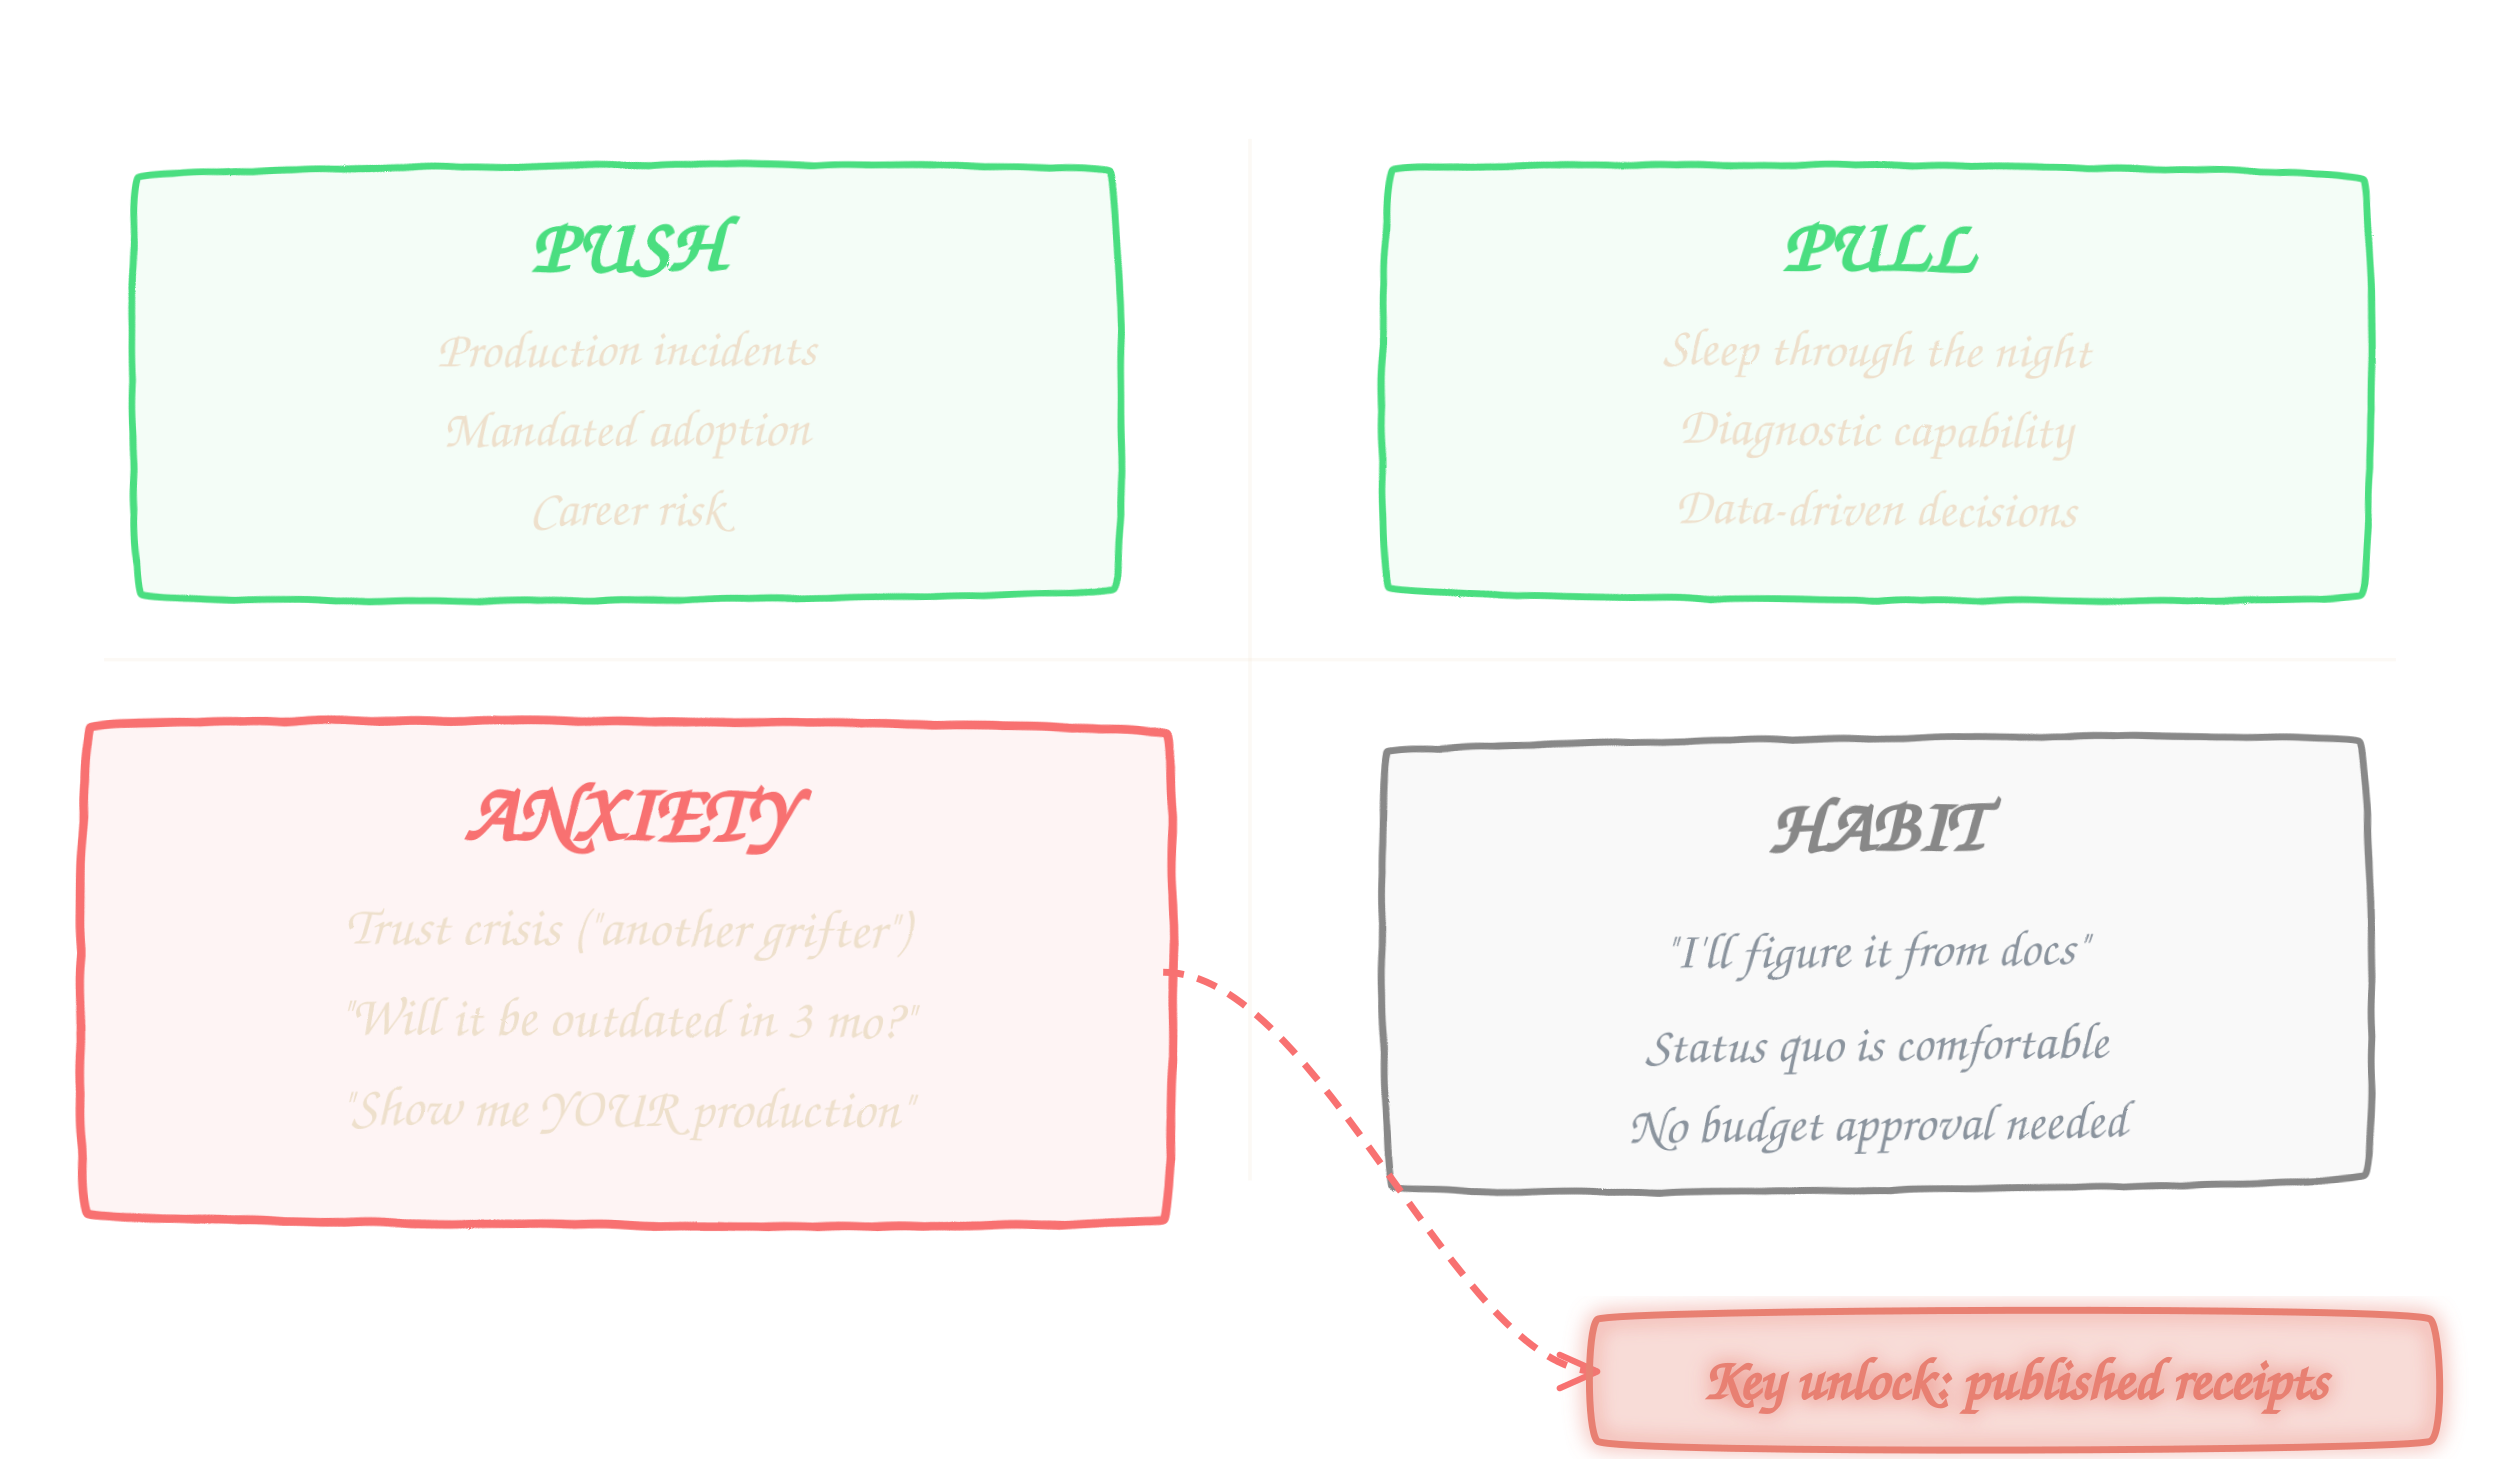
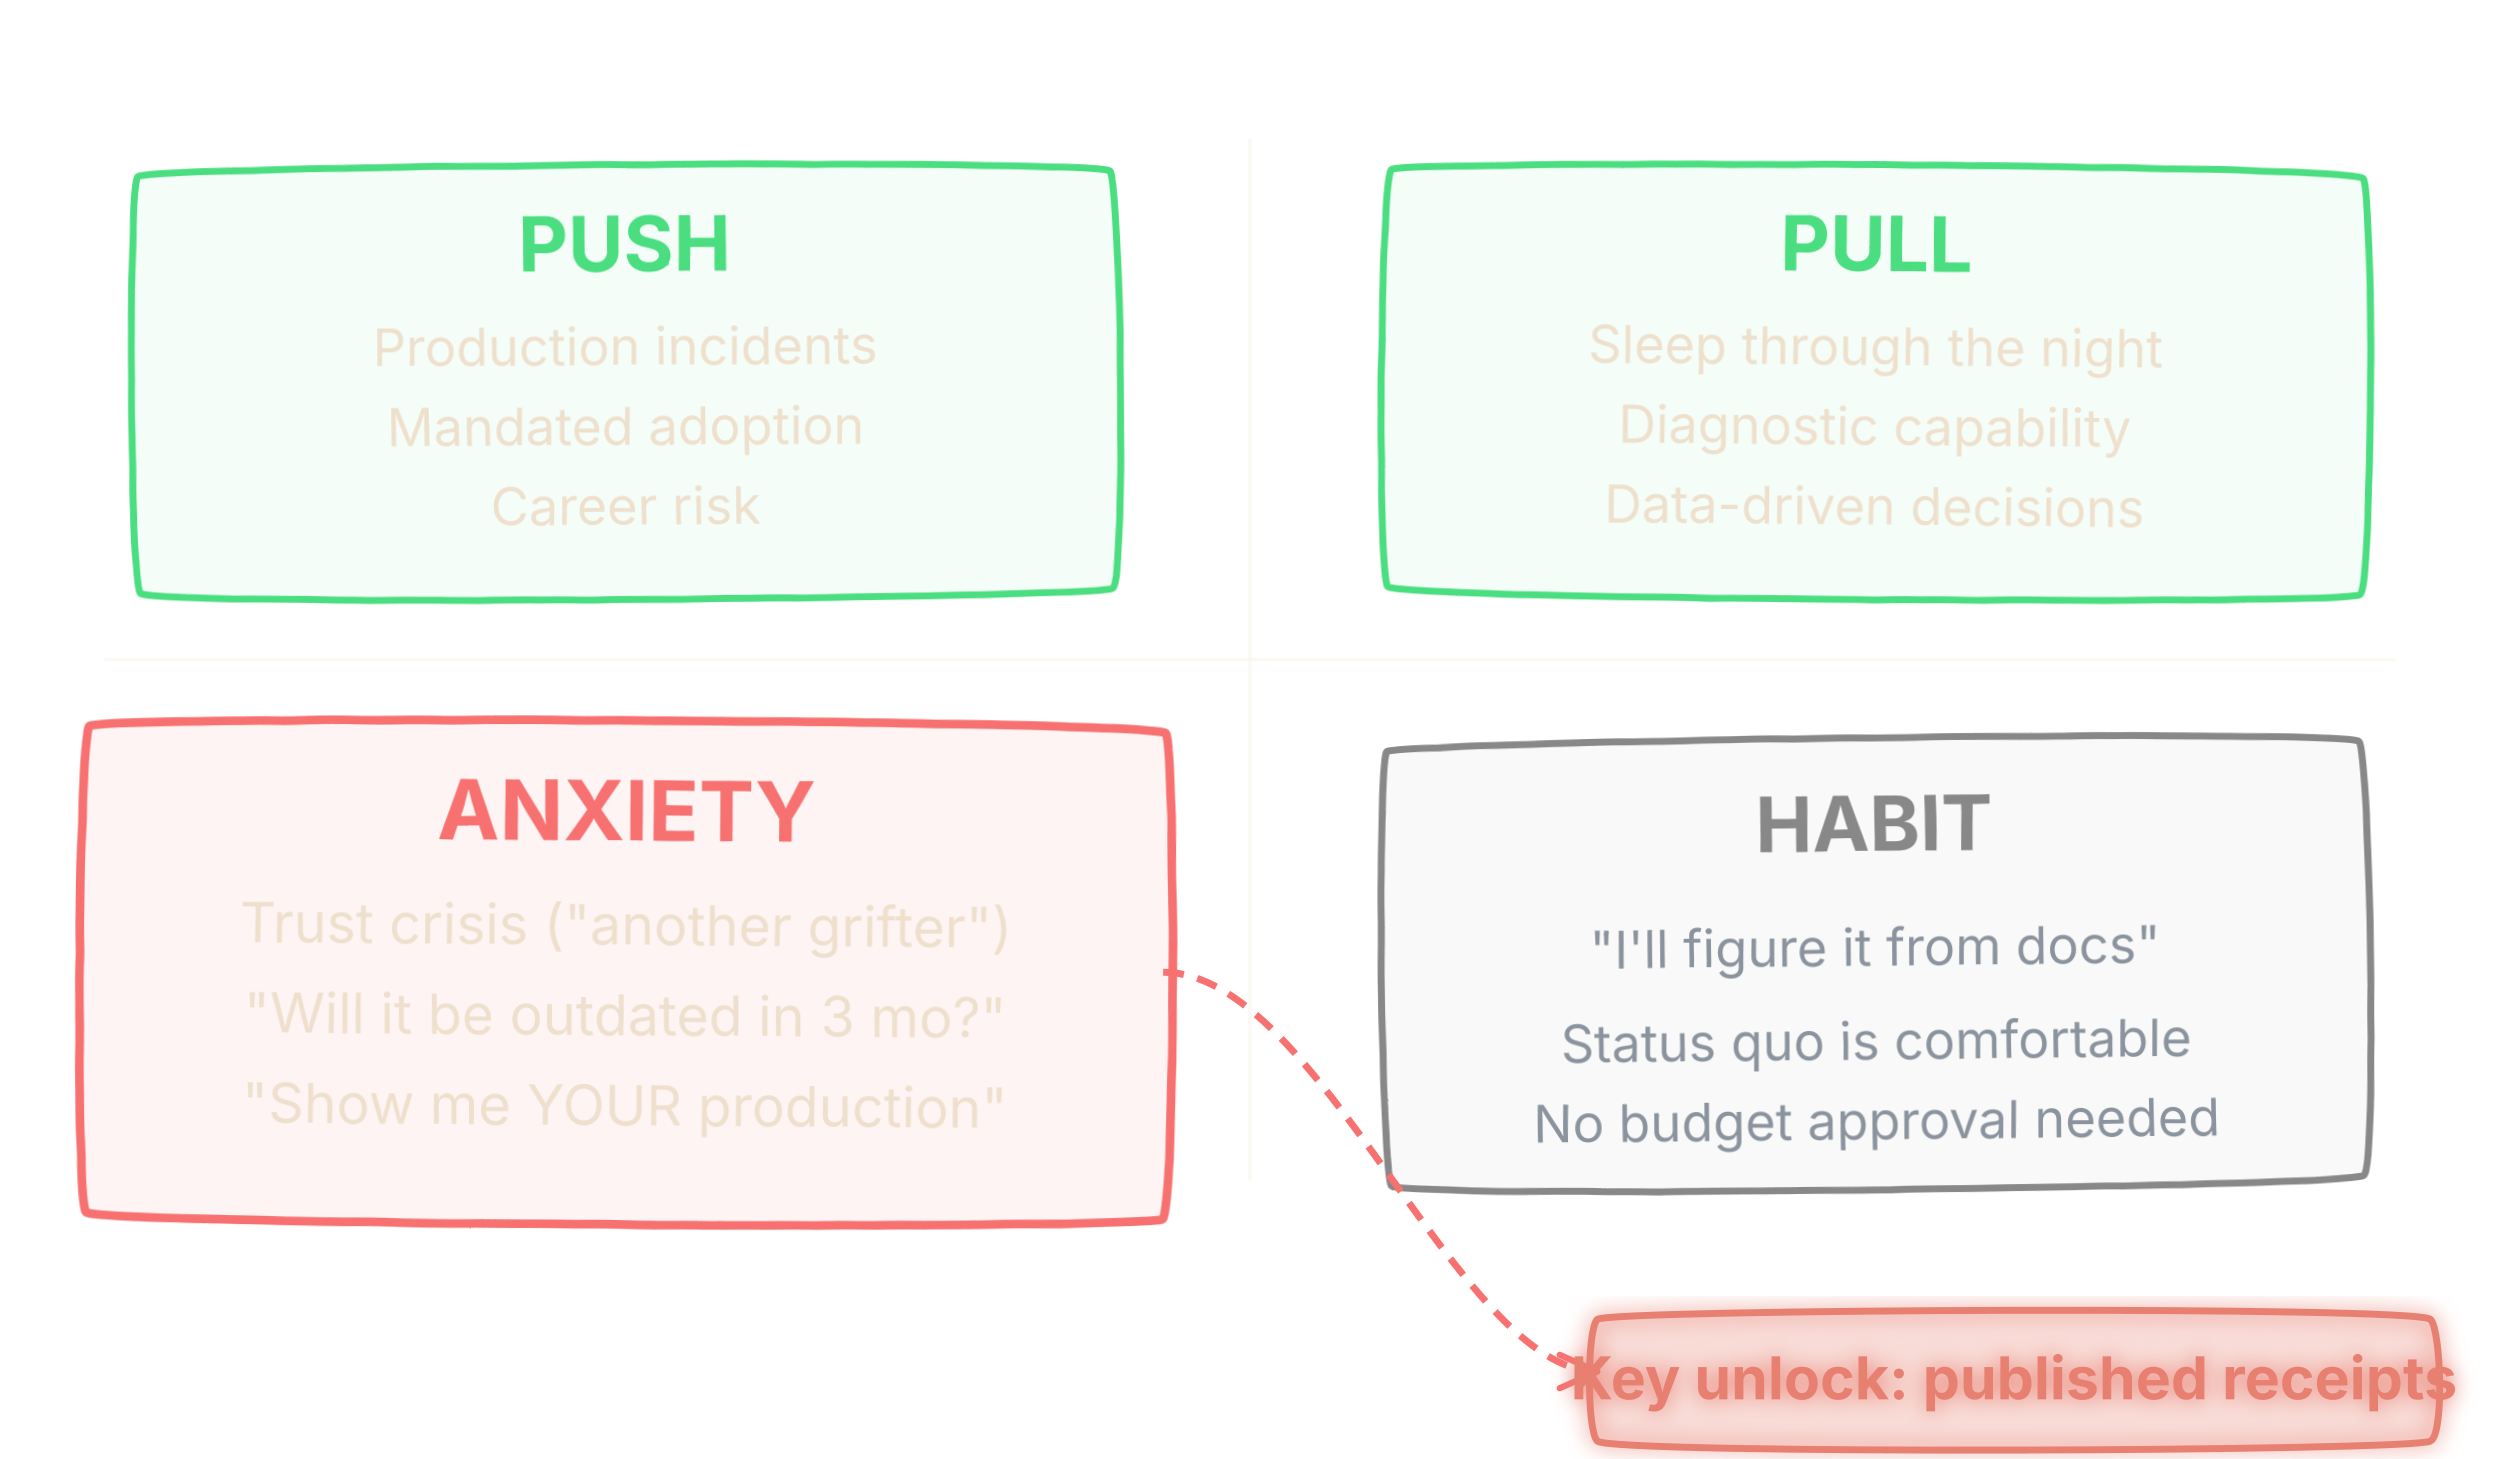
<svg xmlns="http://www.w3.org/2000/svg" viewBox="0 0 720 420" style="width:100%;max-width:720px;">
  <defs>
    <filter id="roughen-5" x="-2%" y="-2%" width="104%" height="104%">
      <feTurbulence type="turbulence" baseFrequency="0.03" numOctaves="2" result="noise" seed="5" />
-       <feDisplacementMap in="SourceGraphic" in2="noise" scale="1.2" xChannelSelector="R" yChannelSelector="G" />
+       <feDisplacementMap in="SourceGraphic" in2="noise" scale="0.4" xChannelSelector="R" yChannelSelector="G" />
    </filter>
    <filter id="glow-5">
      <feGaussianBlur stdDeviation="3" result="blur" />
      <feMerge>
        <feMergeNode in="blur" />
        <feMergeNode in="SourceGraphic" />
      </feMerge>
    </filter>
    <marker id="arrow-5" viewBox="0 0 12 10" refX="10" refY="5" markerWidth="8" markerHeight="6" orient="auto-start-reverse" fill="none" stroke="#eee0cc" stroke-width="1.5" stroke-linecap="round" stroke-linejoin="round">
      <path d="M 1,1 L 10,5 L 1,9" />
    </marker>
    <marker id="arrow-5a" viewBox="0 0 12 10" refX="10" refY="5" markerWidth="8" markerHeight="6" orient="auto-start-reverse" fill="none" stroke="#f87171" stroke-width="1.5" stroke-linecap="round" stroke-linejoin="round">
      <path d="M 1,1 L 10,5 L 1,9" />
    </marker>
  </defs>
  <line x1="360" y1="40" x2="360" y2="340" stroke="#eee0cc" stroke-width="1" opacity="0.2" />
  <line x1="30" y1="190" x2="690" y2="190" stroke="#eee0cc" stroke-width="1" opacity="0.2" />
  <g filter="url(#roughen-5)" transform="rotate(-0.3, 180, 110)">
    <path d="M 40,50 C 43,47 317,46 320,50 C 323,53 324,168 320,170 C 317,173 43,174 40,170 C 37,167 37,53 40,50 Z" fill="rgba(78,222,128,0.06)" stroke="#4ade80" stroke-width="2" stroke-linecap="round" stroke-linejoin="round" />
-     <text x="180" y="78" text-anchor="middle" font-family="'Caveat', cursive" font-size="22" fill="#4ade80" font-weight="700">PUSH</text>
-     <text x="180" y="105" text-anchor="middle" font-family="'Caveat', cursive" font-size="15" fill="#eee0cc">Production incidents</text>
-     <text x="180" y="128" text-anchor="middle" font-family="'Caveat', cursive" font-size="15" fill="#eee0cc">Mandated adoption</text>
-     <text x="180" y="151" text-anchor="middle" font-family="'Caveat', cursive" font-size="15" fill="#eee0cc">Career risk</text>
+     <text x="180" y="78" text-anchor="middle" font-family="'Inter', sans-serif" font-size="22" fill="#4ade80" font-weight="700">PUSH</text>
+     <text x="180" y="105" text-anchor="middle" font-family="'Inter', sans-serif" font-size="15" fill="#eee0cc">Production incidents</text>
+     <text x="180" y="128" text-anchor="middle" font-family="'Inter', sans-serif" font-size="15" fill="#eee0cc">Mandated adoption</text>
+     <text x="180" y="151" text-anchor="middle" font-family="'Inter', sans-serif" font-size="15" fill="#eee0cc">Career risk</text>
  </g>
  <g filter="url(#roughen-5)" transform="rotate(0.5, 540, 110)">
    <path d="M 400,50 C 403,47 677,46 680,50 C 683,53 684,168 680,170 C 677,173 403,174 400,170 C 397,167 397,53 400,50 Z" fill="rgba(78,222,128,0.06)" stroke="#4ade80" stroke-width="2" stroke-linecap="round" stroke-linejoin="round" />
-     <text x="540" y="78" text-anchor="middle" font-family="'Caveat', cursive" font-size="22" fill="#4ade80" font-weight="700">PULL</text>
-     <text x="540" y="105" text-anchor="middle" font-family="'Caveat', cursive" font-size="15" fill="#eee0cc">Sleep through the night</text>
-     <text x="540" y="128" text-anchor="middle" font-family="'Caveat', cursive" font-size="15" fill="#eee0cc">Diagnostic capability</text>
-     <text x="540" y="151" text-anchor="middle" font-family="'Caveat', cursive" font-size="15" fill="#eee0cc">Data-driven decisions</text>
+     <text x="540" y="78" text-anchor="middle" font-family="'Inter', sans-serif" font-size="22" fill="#4ade80" font-weight="700">PULL</text>
+     <text x="540" y="105" text-anchor="middle" font-family="'Inter', sans-serif" font-size="15" fill="#eee0cc">Sleep through the night</text>
+     <text x="540" y="128" text-anchor="middle" font-family="'Inter', sans-serif" font-size="15" fill="#eee0cc">Diagnostic capability</text>
+     <text x="540" y="151" text-anchor="middle" font-family="'Inter', sans-serif" font-size="15" fill="#eee0cc">Data-driven decisions</text>
  </g>
  <g filter="url(#roughen-5)" transform="rotate(0.4, 180, 290)">
    <path d="M 25,210 C 28,207 332,206 335,210 C 338,213 339,348 335,350 C 332,353 28,354 25,350 C 22,347 22,213 25,210 Z" fill="rgba(248,113,113,0.08)" stroke="#f87171" stroke-width="2.5" stroke-linecap="round" stroke-linejoin="round" />
-     <text x="180" y="242" text-anchor="middle" font-family="'Caveat', cursive" font-size="24" fill="#f87171" font-weight="700">ANXIETY</text>
-     <text x="180" y="272" text-anchor="middle" font-family="'Caveat', cursive" font-size="16" fill="#eee0cc">Trust crisis ("another grifter")</text>
-     <text x="180" y="298" text-anchor="middle" font-family="'Caveat', cursive" font-size="16" fill="#eee0cc">"Will it be outdated in 3 mo?"</text>
-     <text x="180" y="324" text-anchor="middle" font-family="'Caveat', cursive" font-size="16" fill="#eee0cc">"Show me YOUR production"</text>
+     <text x="180" y="242" text-anchor="middle" font-family="'Inter', sans-serif" font-size="24" fill="#f87171" font-weight="700">ANXIETY</text>
+     <text x="180" y="272" text-anchor="middle" font-family="'Inter', sans-serif" font-size="16" fill="#eee0cc">Trust crisis ("another grifter")</text>
+     <text x="180" y="298" text-anchor="middle" font-family="'Inter', sans-serif" font-size="16" fill="#eee0cc">"Will it be outdated in 3 mo?"</text>
+     <text x="180" y="324" text-anchor="middle" font-family="'Inter', sans-serif" font-size="16" fill="#eee0cc">"Show me YOUR production"</text>
  </g>
  <g filter="url(#roughen-5)" transform="rotate(-0.6, 540, 280)">
    <path d="M 400,215 C 403,212 677,211 680,215 C 683,218 684,338 680,340 C 677,343 403,344 400,340 C 397,337 397,218 400,215 Z" fill="rgba(136,136,136,0.05)" stroke="#888888" stroke-width="2" stroke-linecap="round" stroke-linejoin="round" />
-     <text x="540" y="245" text-anchor="middle" font-family="'Caveat', cursive" font-size="22" fill="#888888" font-weight="700">HABIT</text>
-     <text x="540" y="278" text-anchor="middle" font-family="'Caveat', cursive" font-size="15" fill="#8b949e">"I'll figure it from docs"</text>
-     <text x="540" y="305" text-anchor="middle" font-family="'Caveat', cursive" font-size="15" fill="#8b949e">Status quo is comfortable</text>
-     <text x="540" y="328" text-anchor="middle" font-family="'Caveat', cursive" font-size="15" fill="#8b949e">No budget approval needed</text>
+     <text x="540" y="245" text-anchor="middle" font-family="'Inter', sans-serif" font-size="22" fill="#888888" font-weight="700">HABIT</text>
+     <text x="540" y="278" text-anchor="middle" font-family="'Inter', sans-serif" font-size="15" fill="#8b949e">"I'll figure it from docs"</text>
+     <text x="540" y="305" text-anchor="middle" font-family="'Inter', sans-serif" font-size="15" fill="#8b949e">Status quo is comfortable</text>
+     <text x="540" y="328" text-anchor="middle" font-family="'Inter', sans-serif" font-size="15" fill="#8b949e">No budget approval needed</text>
  </g>
  <path d="M 335,280 C 380,280 420,395 460,395" stroke="#f87171" stroke-width="2" fill="none" stroke-dasharray="6,4" marker-end="url(#arrow-5a)" />
  <g filter="url(#glow-5)">
    <path d="M 460,380 C 463,377 697,376 700,380 C 703,383 704,413 700,415 C 697,418 463,419 460,415 C 457,412 457,383 460,380 Z" fill="rgba(232,128,114,0.15)" stroke="#e88072" stroke-width="2" stroke-linecap="round" stroke-linejoin="round" />
-     <text x="580" y="403" text-anchor="middle" font-family="'Caveat', cursive" font-size="17" fill="#e88072" font-weight="700">Key unlock: published receipts</text>
+     <text x="580" y="403" text-anchor="middle" font-family="'Inter', sans-serif" font-size="17" fill="#e88072" font-weight="700">Key unlock: published receipts</text>
  </g>
</svg>
